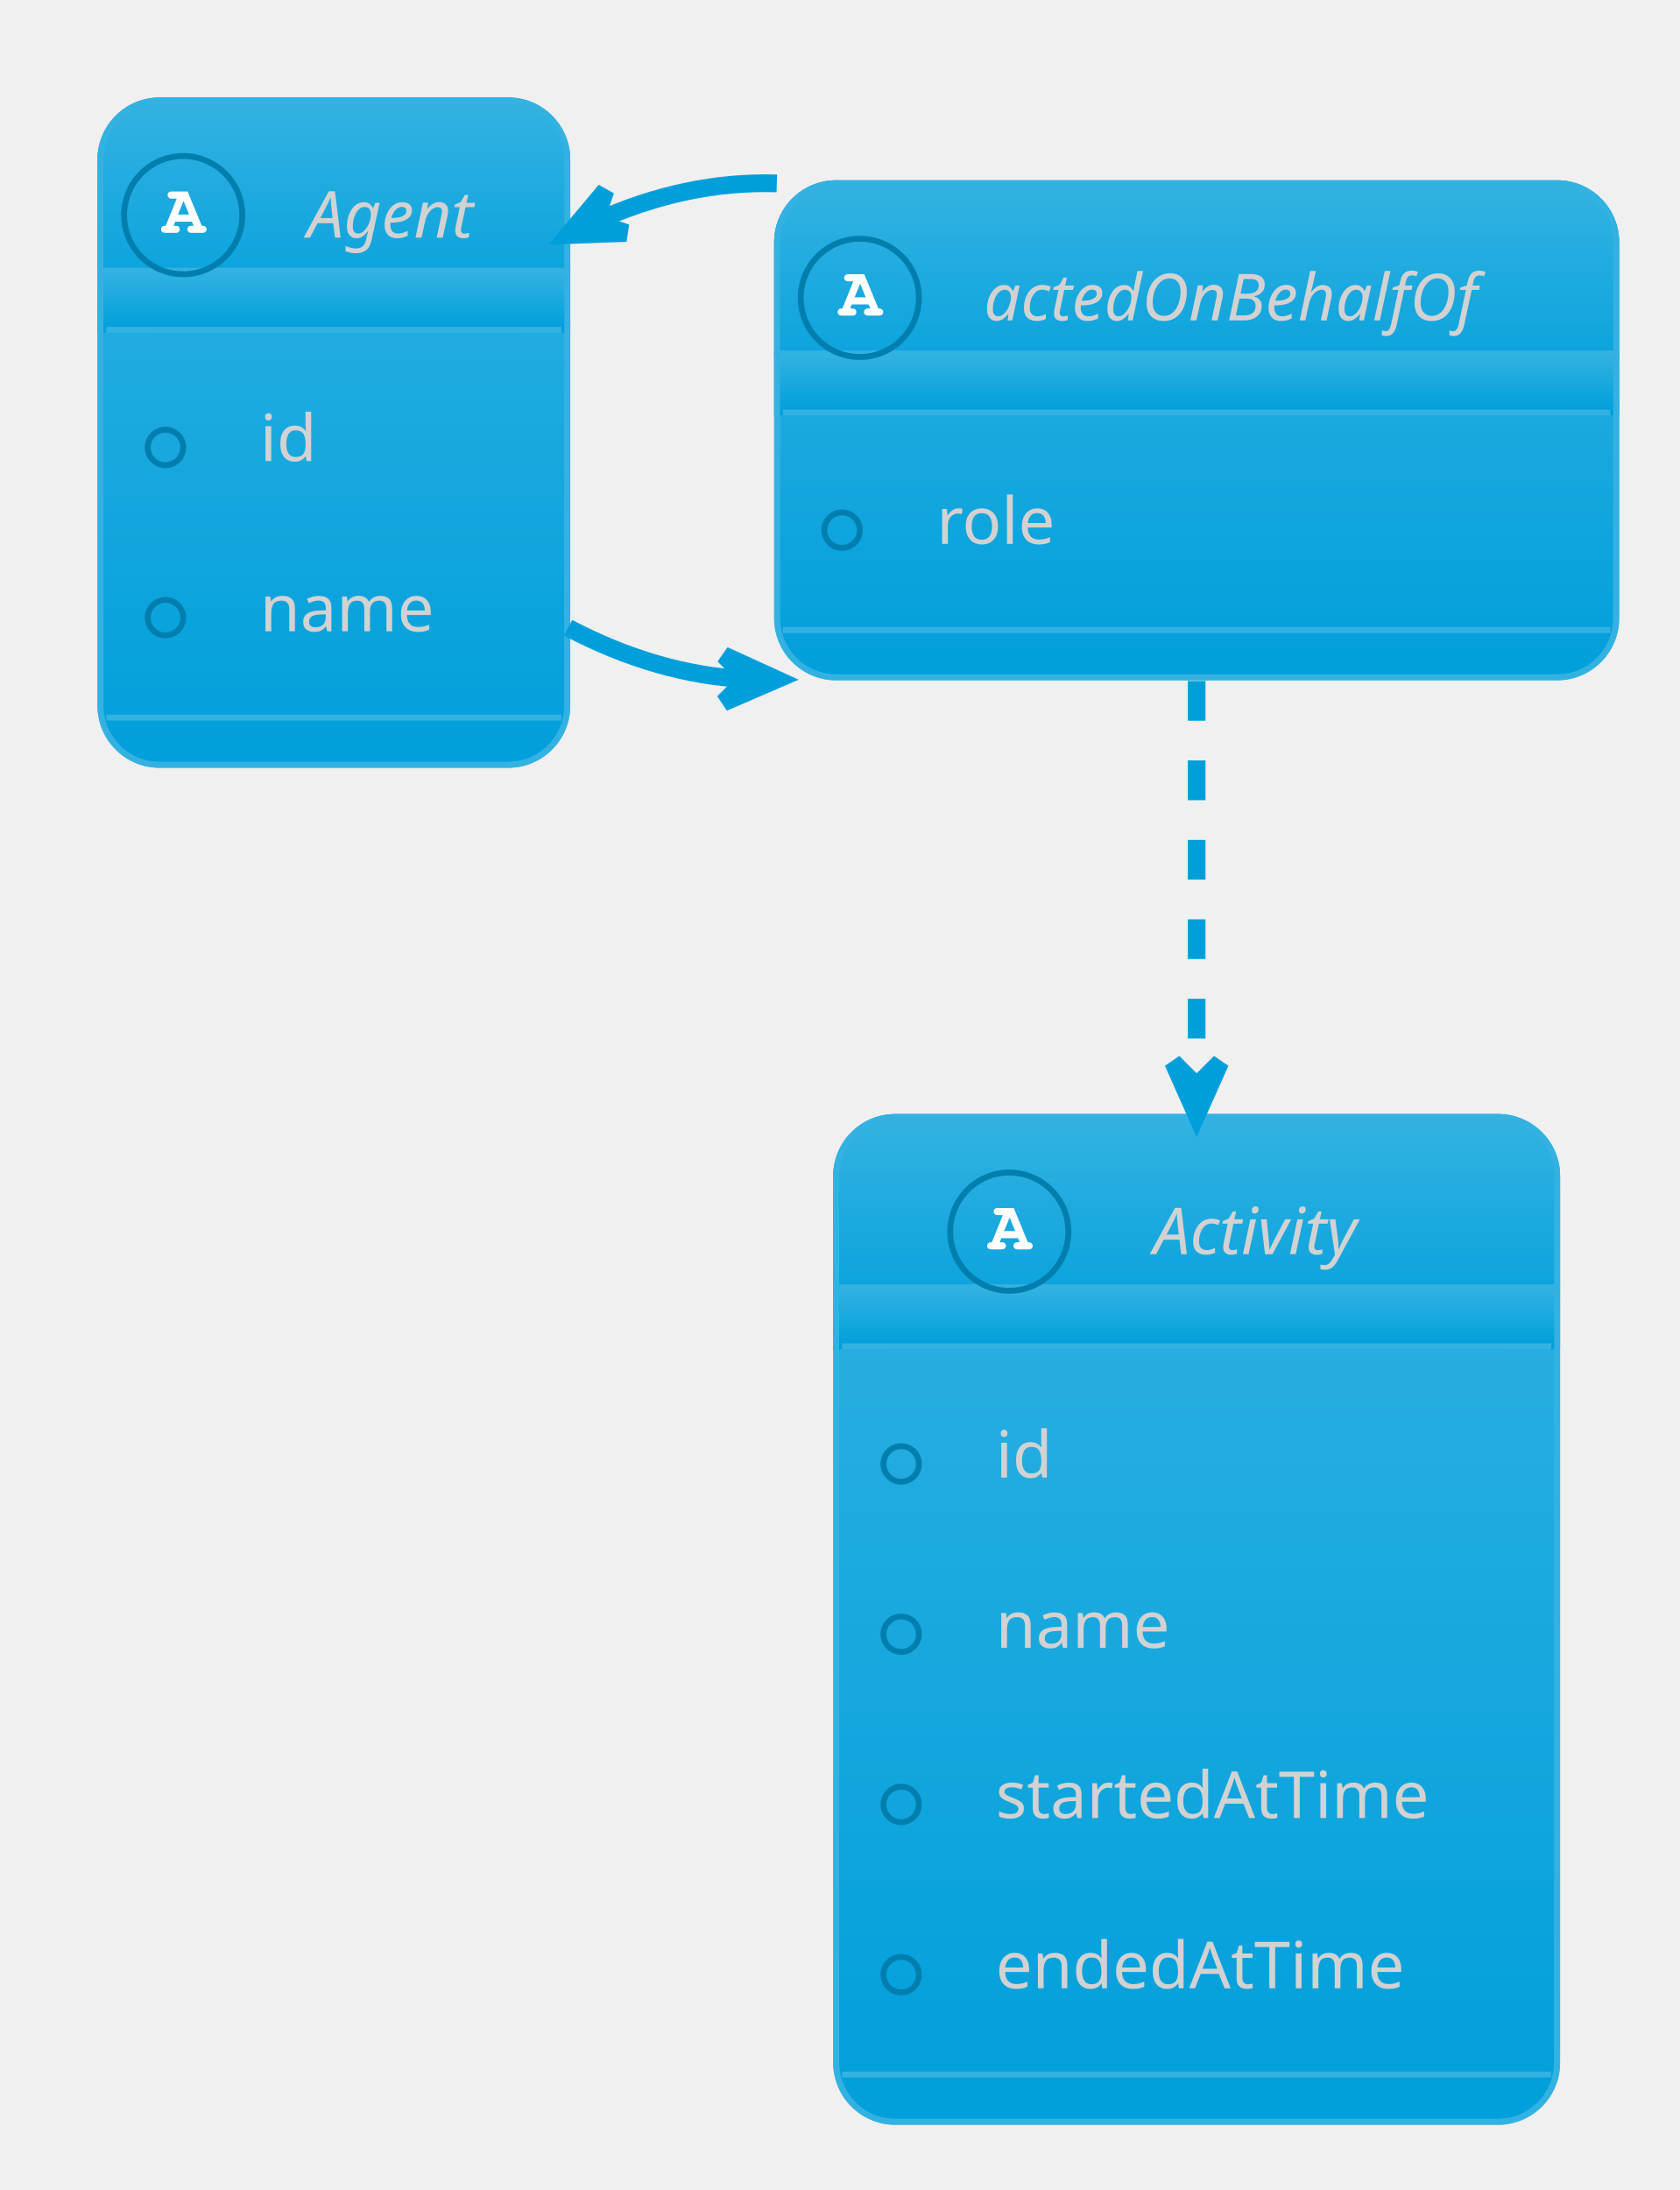
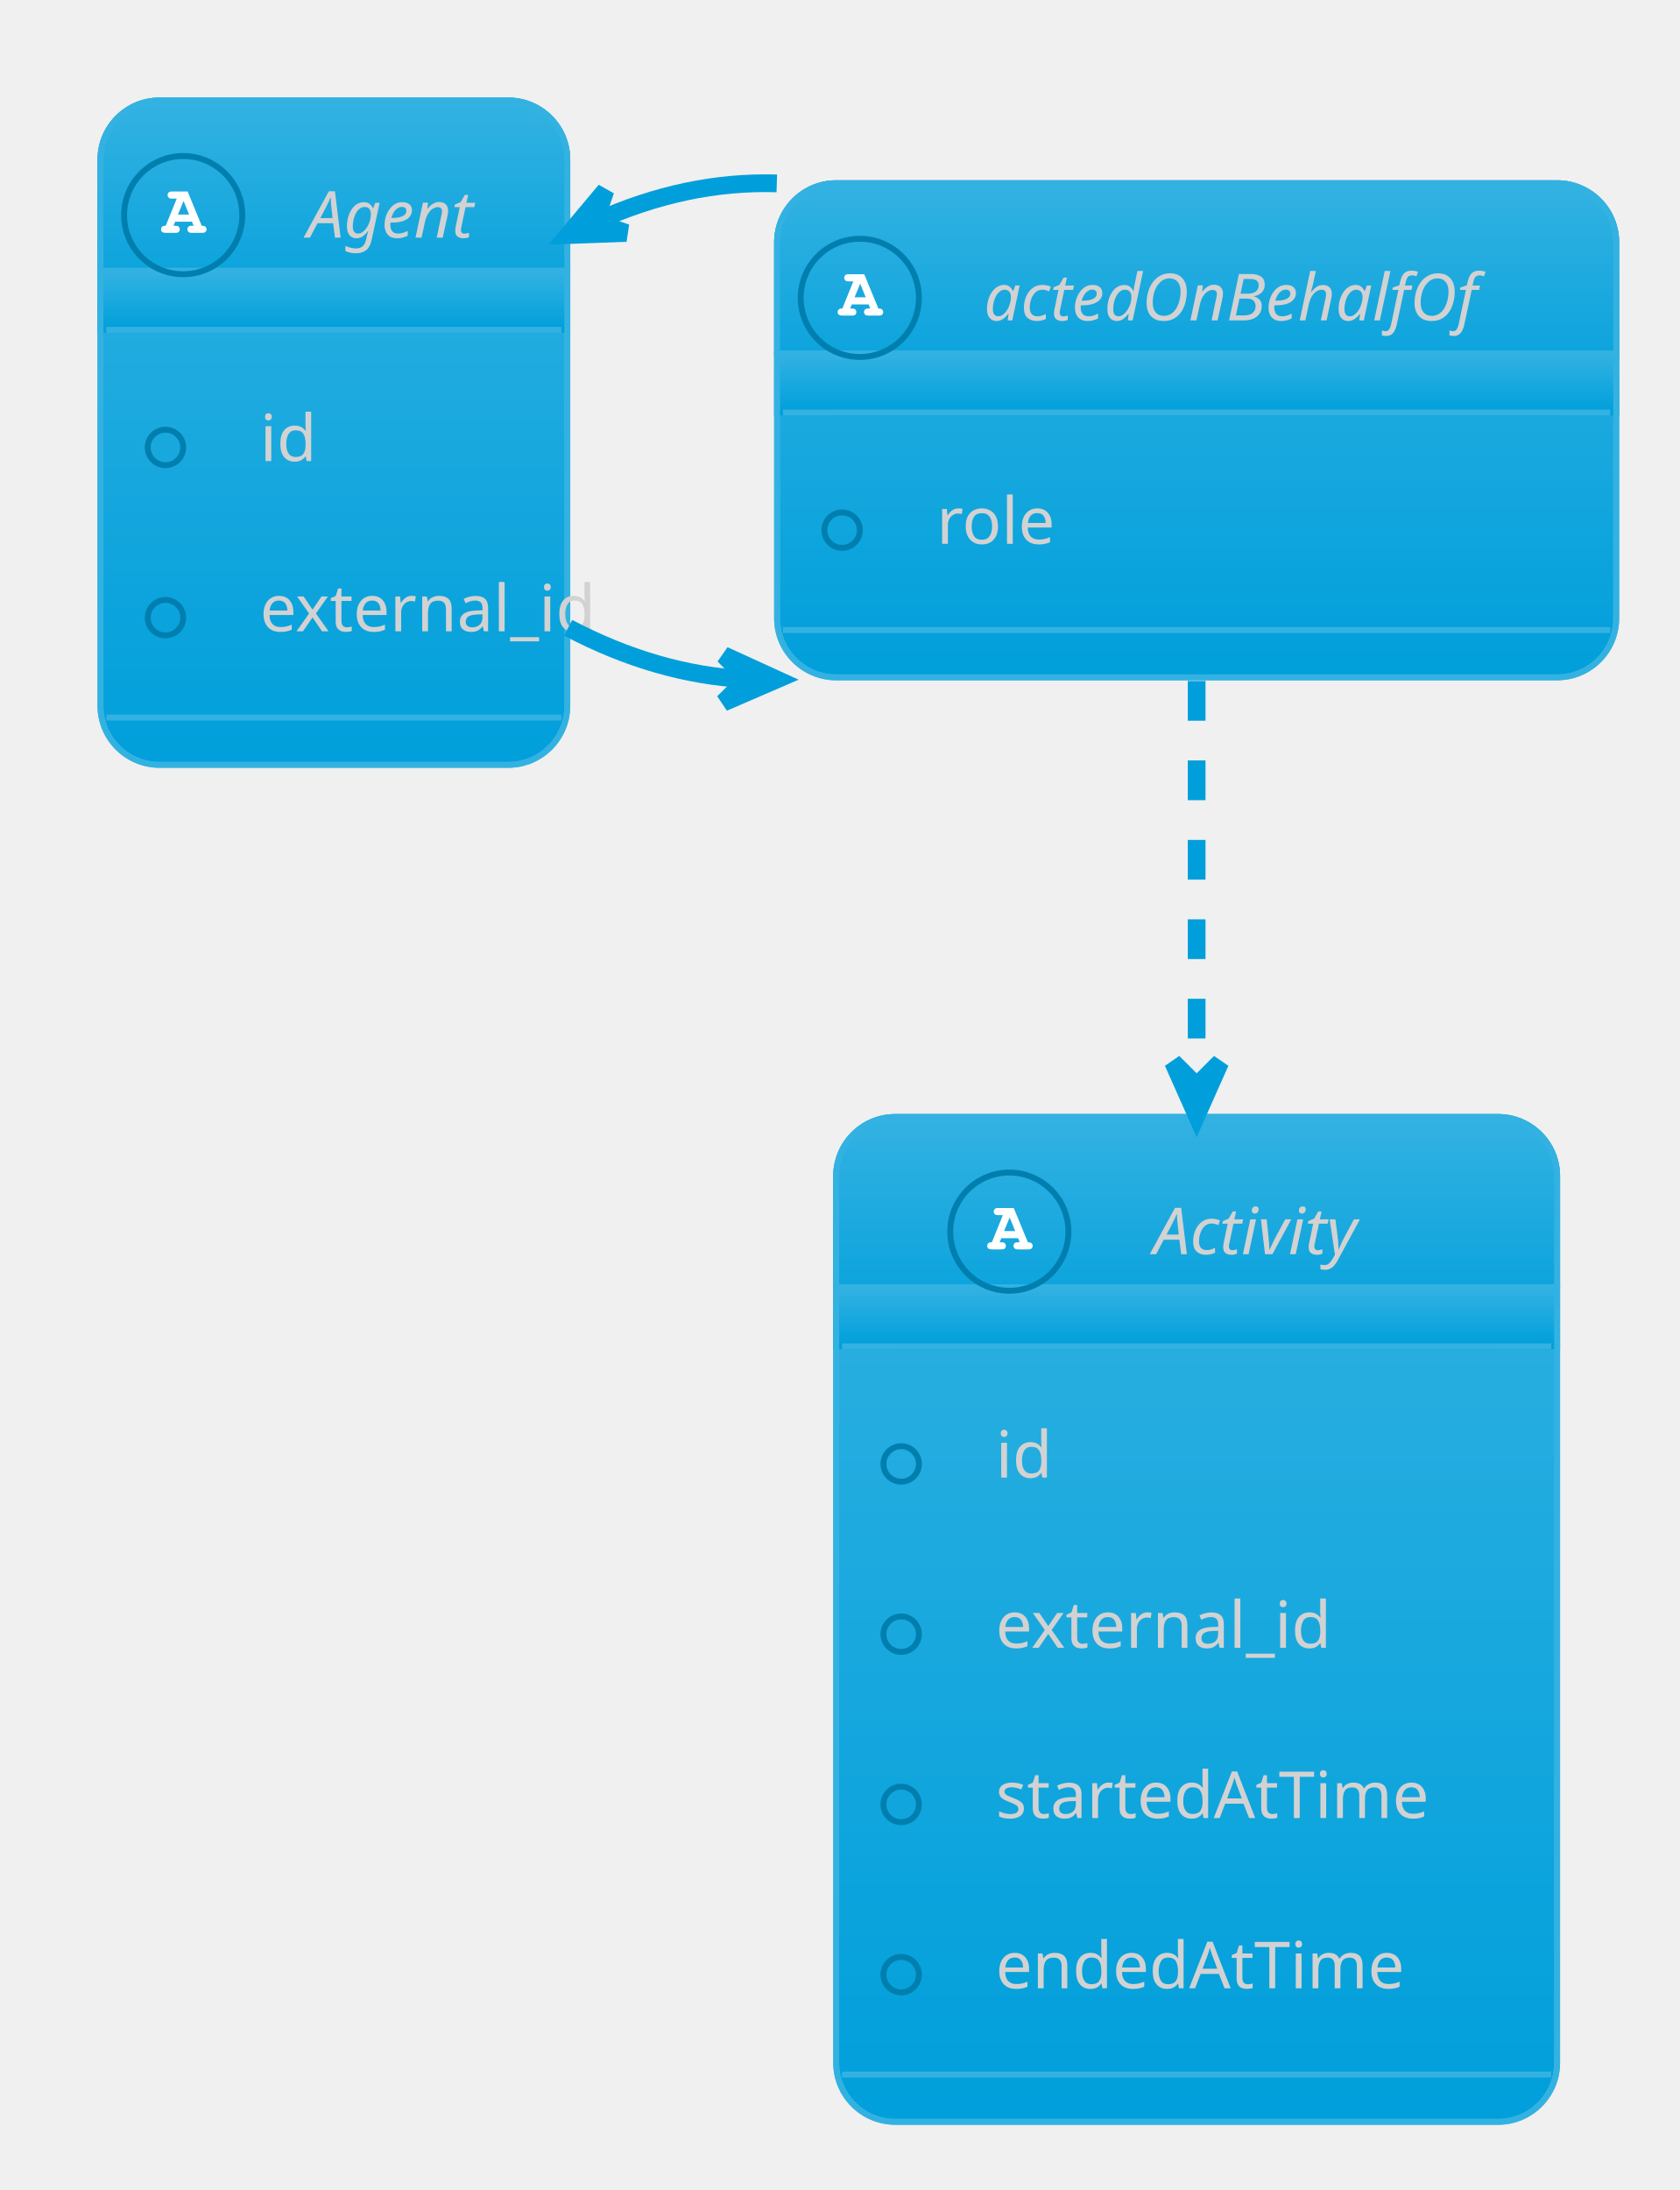
<svg xmlns="http://www.w3.org/2000/svg" contentStyleType="text/css" height="386.458px" preserveAspectRatio="none" style="width:296px;height:386px;background:#00000000;" version="1.1" viewBox="0 0 296 386" width="296.875px" zoomAndPan="magnify">
  <defs>
    <linearGradient id="g1p7fn5cz4li0f0" x1="50%" x2="50%" y1="0%" y2="100%">
      <stop offset="0%" stop-color="#33B2E2" />
      <stop offset="100%" stop-color="#009FDB" />
    </linearGradient>
  </defs>
  <g>
    <g id="elem_Agent">
      <rect codeLine="3" fill="url(#g1p7fn5cz4li0f0)" height="117.098" id="Agent" rx="10.417" ry="10.417" style="stroke:#33B2E2;stroke-width:1.042;" width="82.292" x="17.708" y="17.708" />
      <rect fill="url(#g1p7fn5cz4li0f0)" height="40.422" rx="10.417" ry="10.417" style="stroke:url(#g1p7fn5cz4li0f0);stroke-width:1.042;" width="82.292" x="17.708" y="17.708" />
      <rect fill="url(#g1p7fn5cz4li0f0)" height="10.417" style="stroke:url(#g1p7fn5cz4li0f0);stroke-width:1.042;" width="82.292" x="17.708" y="47.713" />
      <rect codeLine="3" fill="none" height="117.098" id="Agent" rx="10.417" ry="10.417" style="stroke:#33B2E2;stroke-width:1.042;" width="82.292" x="17.708" y="17.708" />
      <ellipse cx="32.292" cy="37.919" fill="none" rx="10.417" ry="10.417" style="stroke:#007FAF;stroke-width:1.042;" />
      <path d="M33.838,39.075 L34.131,39.791 L33.838,39.791 C33.529,39.791 33.431,39.807 33.317,39.889 C33.138,39.986 33.024,40.214 33.024,40.426 C33.024,40.621 33.122,40.8 33.285,40.914 C33.398,41.012 33.545,41.044 33.838,41.044 L35.579,41.044 C35.84,41.044 36.003,41.012 36.1,40.963 C36.296,40.849 36.41,40.637 36.41,40.426 C36.41,40.214 36.312,40.035 36.149,39.921 C36.019,39.823 35.905,39.791 35.563,39.791 L33.073,33.752 L30.371,33.752 C30.029,33.752 29.948,33.769 29.834,33.85 C29.639,33.964 29.541,34.176 29.541,34.387 C29.541,34.583 29.639,34.762 29.801,34.892 C29.915,34.989 30.046,35.006 30.371,35.006 L31.152,35.006 L29.215,39.791 C28.906,39.791 28.792,39.807 28.678,39.889 C28.499,39.986 28.385,40.214 28.385,40.426 C28.385,40.833 28.662,41.044 29.215,41.044 L30.876,41.044 C31.136,41.044 31.299,41.012 31.396,40.963 C31.576,40.849 31.689,40.637 31.689,40.426 C31.689,40.214 31.592,40.035 31.429,39.905 C31.315,39.823 31.201,39.791 30.876,39.791 L30.583,39.791 L30.876,39.075 L33.838,39.075 Z M33.333,37.822 L31.364,37.822 L32.357,35.413 L33.333,37.822 Z " fill="#FFFFFF" />
      <text fill="#D2D2D2" font-family="&quot;Verdana&quot;" font-size="11.458" font-style="italic" lengthAdjust="spacing" textLength="34.375" x="54.167" y="41.886">Agent</text>
      <line style="stroke:#33B2E2;stroke-width:1.042;" x1="18.75" x2="98.958" y1="58.13" y2="58.13" />
      <ellipse cx="29.167" cy="78.862" fill="none" rx="3.125" ry="3.125" style="stroke:#007FAF;stroke-width:1.042;" />
      <text fill="#D2D2D2" font-family="&quot;Verdana&quot;" font-size="11.458" lengthAdjust="spacing" textLength="10.417" x="45.833" y="81.266">id</text>
      <ellipse cx="29.167" cy="108.866" fill="none" rx="3.125" ry="3.125" style="stroke:#007FAF;stroke-width:1.042;" />
-       <text fill="#D2D2D2" font-family="&quot;Verdana&quot;" font-size="11.458" lengthAdjust="spacing" textLength="34.375" x="45.833" y="111.271">name</text>
+       <text fill="#D2D2D2" font-family="&quot;Verdana&quot;" font-size="11.458" lengthAdjust="spacing" textLength="34.375" x="45.833" y="111.271">external_id</text>
      <line style="stroke:#33B2E2;stroke-width:1.042;" x1="18.75" x2="98.958" y1="126.473" y2="126.473" />
    </g>
    <g id="elem_Activity">
      <rect codeLine="8" fill="url(#g1p7fn5cz4li0f0)" height="177.108" id="Activity" rx="10.417" ry="10.417" style="stroke:#33B2E2;stroke-width:1.042;" width="127.083" x="147.396" y="196.875" />
      <rect fill="url(#g1p7fn5cz4li0f0)" height="40.422" rx="10.417" ry="10.417" style="stroke:url(#g1p7fn5cz4li0f0);stroke-width:1.042;" width="127.083" x="147.396" y="196.875" />
      <rect fill="url(#g1p7fn5cz4li0f0)" height="10.417" style="stroke:url(#g1p7fn5cz4li0f0);stroke-width:1.042;" width="127.083" x="147.396" y="226.88" />
      <rect codeLine="8" fill="none" height="177.108" id="Activity" rx="10.417" ry="10.417" style="stroke:#33B2E2;stroke-width:1.042;" width="127.083" x="147.396" y="196.875" />
      <ellipse cx="177.917" cy="217.086" fill="none" rx="10.417" ry="10.417" style="stroke:#007FAF;stroke-width:1.042;" />
      <path d="M179.463,218.241 L179.756,218.958 L179.463,218.958 C179.154,218.958 179.056,218.974 178.942,219.055 C178.763,219.153 178.649,219.381 178.649,219.592 C178.649,219.788 178.747,219.967 178.91,220.081 C179.023,220.178 179.17,220.211 179.463,220.211 L181.204,220.211 C181.465,220.211 181.628,220.178 181.725,220.129 C181.921,220.016 182.035,219.804 182.035,219.592 C182.035,219.381 181.937,219.202 181.774,219.088 C181.644,218.99 181.53,218.958 181.188,218.958 L178.698,212.919 L175.996,212.919 C175.654,212.919 175.573,212.935 175.459,213.017 C175.264,213.131 175.166,213.342 175.166,213.554 C175.166,213.749 175.264,213.928 175.426,214.058 C175.54,214.156 175.671,214.172 175.996,214.172 L176.777,214.172 L174.84,218.958 C174.531,218.958 174.417,218.974 174.303,219.055 C174.124,219.153 174.01,219.381 174.01,219.592 C174.01,219.999 174.287,220.211 174.84,220.211 L176.501,220.211 C176.761,220.211 176.924,220.178 177.022,220.129 C177.201,220.016 177.315,219.804 177.315,219.592 C177.315,219.381 177.217,219.202 177.054,219.071 C176.94,218.99 176.826,218.958 176.501,218.958 L176.208,218.958 L176.501,218.241 L179.463,218.241 Z M178.958,216.988 L176.989,216.988 L177.982,214.579 L178.958,216.988 Z " fill="#FFFFFF" />
      <text fill="#D2D2D2" font-family="&quot;Verdana&quot;" font-size="11.458" font-style="italic" lengthAdjust="spacing" textLength="43.75" x="203.333" y="221.053">Activity</text>
      <line style="stroke:#33B2E2;stroke-width:1.042;" x1="148.438" x2="273.438" y1="237.297" y2="237.297" />
      <ellipse cx="158.854" cy="258.028" fill="none" rx="3.125" ry="3.125" style="stroke:#007FAF;stroke-width:1.042;" />
      <text fill="#D2D2D2" font-family="&quot;Verdana&quot;" font-size="11.458" lengthAdjust="spacing" textLength="10.417" x="175.521" y="260.432">id</text>
      <ellipse cx="158.854" cy="288.033" fill="none" rx="3.125" ry="3.125" style="stroke:#007FAF;stroke-width:1.042;" />
-       <text fill="#D2D2D2" font-family="&quot;Verdana&quot;" font-size="11.458" lengthAdjust="spacing" textLength="34.375" x="175.521" y="290.437">name</text>
+       <text fill="#D2D2D2" font-family="&quot;Verdana&quot;" font-size="11.458" lengthAdjust="spacing" textLength="34.375" x="175.521" y="290.437">external_id</text>
      <ellipse cx="158.854" cy="318.038" fill="none" rx="3.125" ry="3.125" style="stroke:#007FAF;stroke-width:1.042;" />
      <text fill="#D2D2D2" font-family="&quot;Verdana&quot;" font-size="11.458" lengthAdjust="spacing" textLength="84.375" x="175.521" y="320.442">startedAtTime</text>
      <ellipse cx="158.854" cy="348.043" fill="none" rx="3.125" ry="3.125" style="stroke:#007FAF;stroke-width:1.042;" />
      <text fill="#D2D2D2" font-family="&quot;Verdana&quot;" font-size="11.458" lengthAdjust="spacing" textLength="81.25" x="175.521" y="350.447">endedAtTime</text>
      <line style="stroke:#33B2E2;stroke-width:1.042;" x1="148.438" x2="273.438" y1="365.649" y2="365.649" />
    </g>
    <g id="elem_actedOnBehalfOf">
      <rect codeLine="16" fill="url(#g1p7fn5cz4li0f0)" height="87.093" id="actedOnBehalfOf" rx="10.417" ry="10.417" style="stroke:#33B2E2;stroke-width:1.042;" width="147.917" x="136.979" y="32.292" />
      <rect fill="url(#g1p7fn5cz4li0f0)" height="40.422" rx="10.417" ry="10.417" style="stroke:url(#g1p7fn5cz4li0f0);stroke-width:1.042;" width="147.917" x="136.979" y="32.292" />
      <rect fill="url(#g1p7fn5cz4li0f0)" height="10.417" style="stroke:url(#g1p7fn5cz4li0f0);stroke-width:1.042;" width="147.917" x="136.979" y="62.297" />
      <rect codeLine="16" fill="none" height="87.093" id="actedOnBehalfOf" rx="10.417" ry="10.417" style="stroke:#33B2E2;stroke-width:1.042;" width="147.917" x="136.979" y="32.292" />
      <ellipse cx="151.562" cy="52.502" fill="none" rx="10.417" ry="10.417" style="stroke:#007FAF;stroke-width:1.042;" />
      <path d="M153.109,53.658 L153.402,54.374 L153.109,54.374 C152.799,54.374 152.702,54.391 152.588,54.472 C152.409,54.569 152.295,54.797 152.295,55.009 C152.295,55.204 152.393,55.383 152.555,55.497 C152.669,55.595 152.816,55.627 153.109,55.627 L154.85,55.627 C155.111,55.627 155.273,55.595 155.371,55.546 C155.566,55.432 155.68,55.221 155.68,55.009 C155.68,54.797 155.583,54.618 155.42,54.504 C155.29,54.407 155.176,54.374 154.834,54.374 L152.344,48.336 L149.642,48.336 C149.3,48.336 149.219,48.352 149.105,48.433 C148.91,48.547 148.812,48.759 148.812,48.971 C148.812,49.166 148.91,49.345 149.072,49.475 C149.186,49.573 149.316,49.589 149.642,49.589 L150.423,49.589 L148.486,54.374 C148.177,54.374 148.063,54.391 147.949,54.472 C147.77,54.569 147.656,54.797 147.656,55.009 C147.656,55.416 147.933,55.627 148.486,55.627 L150.147,55.627 C150.407,55.627 150.57,55.595 150.667,55.546 C150.846,55.432 150.96,55.221 150.96,55.009 C150.96,54.797 150.863,54.618 150.7,54.488 C150.586,54.407 150.472,54.374 150.147,54.374 L149.853,54.374 L150.147,53.658 L153.109,53.658 Z M152.604,52.405 L150.635,52.405 L151.628,49.996 L152.604,52.405 Z " fill="#FFFFFF" />
      <text fill="#D2D2D2" font-family="&quot;Verdana&quot;" font-size="11.458" font-style="italic" lengthAdjust="spacing" textLength="100" x="173.438" y="56.469">actedOnBehalfOf</text>
      <line style="stroke:#33B2E2;stroke-width:1.042;" x1="138.021" x2="283.854" y1="72.713" y2="72.713" />
      <ellipse cx="148.438" cy="93.445" fill="none" rx="3.125" ry="3.125" style="stroke:#007FAF;stroke-width:1.042;" />
      <text fill="#D2D2D2" font-family="&quot;Verdana&quot;" font-size="11.458" lengthAdjust="spacing" textLength="22.917" x="165.104" y="95.849">role</text>
      <line style="stroke:#33B2E2;stroke-width:1.042;" x1="138.021" x2="283.854" y1="111.051" y2="111.051" />
    </g>
    <g id="link_Agent_actedOnBehalfOf">
      <path codeLine="20" d="M100.142,110.653 C110.585,116.145 121.027,119.162 131.469,119.703 " fill="none" id="Agent-to-actedOnBehalfOf" style="stroke:#009FDB;stroke-width:3.125;" />
      <polygon fill="#009FDB" points="136.93,119.76,127.6,115.495,131.722,119.705,127.512,123.828,136.93,119.76" style="stroke:#009FDB;stroke-width:3.125;" />
    </g>
    <g id="link_actedOnBehalfOf_Agent">
      <path codeLine="21" d="M136.93,32.323 C126.296,31.996 115.662,34.235 105.028,39.042 " fill="none" id="actedOnBehalfOf-to-Agent" style="stroke:#009FDB;stroke-width:3.125;" />
      <polygon fill="#009FDB" points="100.142,41.43,110.395,41.056,104.822,39.143,106.735,33.57,100.142,41.43" style="stroke:#009FDB;stroke-width:3.125;" />
    </g>
    <g id="link_actedOnBehalfOf_Activity">
      <path codeLine="22" d="M210.938,120.034 C210.938,140.738 210.938,166.429 210.938,191.301 " fill="none" id="actedOnBehalfOf-to-Activity" style="stroke:#009FDB;stroke-width:3.125;stroke-dasharray:7.0,7.0;" />
      <polygon fill="#009FDB" points="210.938,196.594,215.104,187.219,210.938,191.385,206.771,187.219,210.938,196.594" style="stroke:#009FDB;stroke-width:3.125;" />
    </g>
  </g>
</svg>
